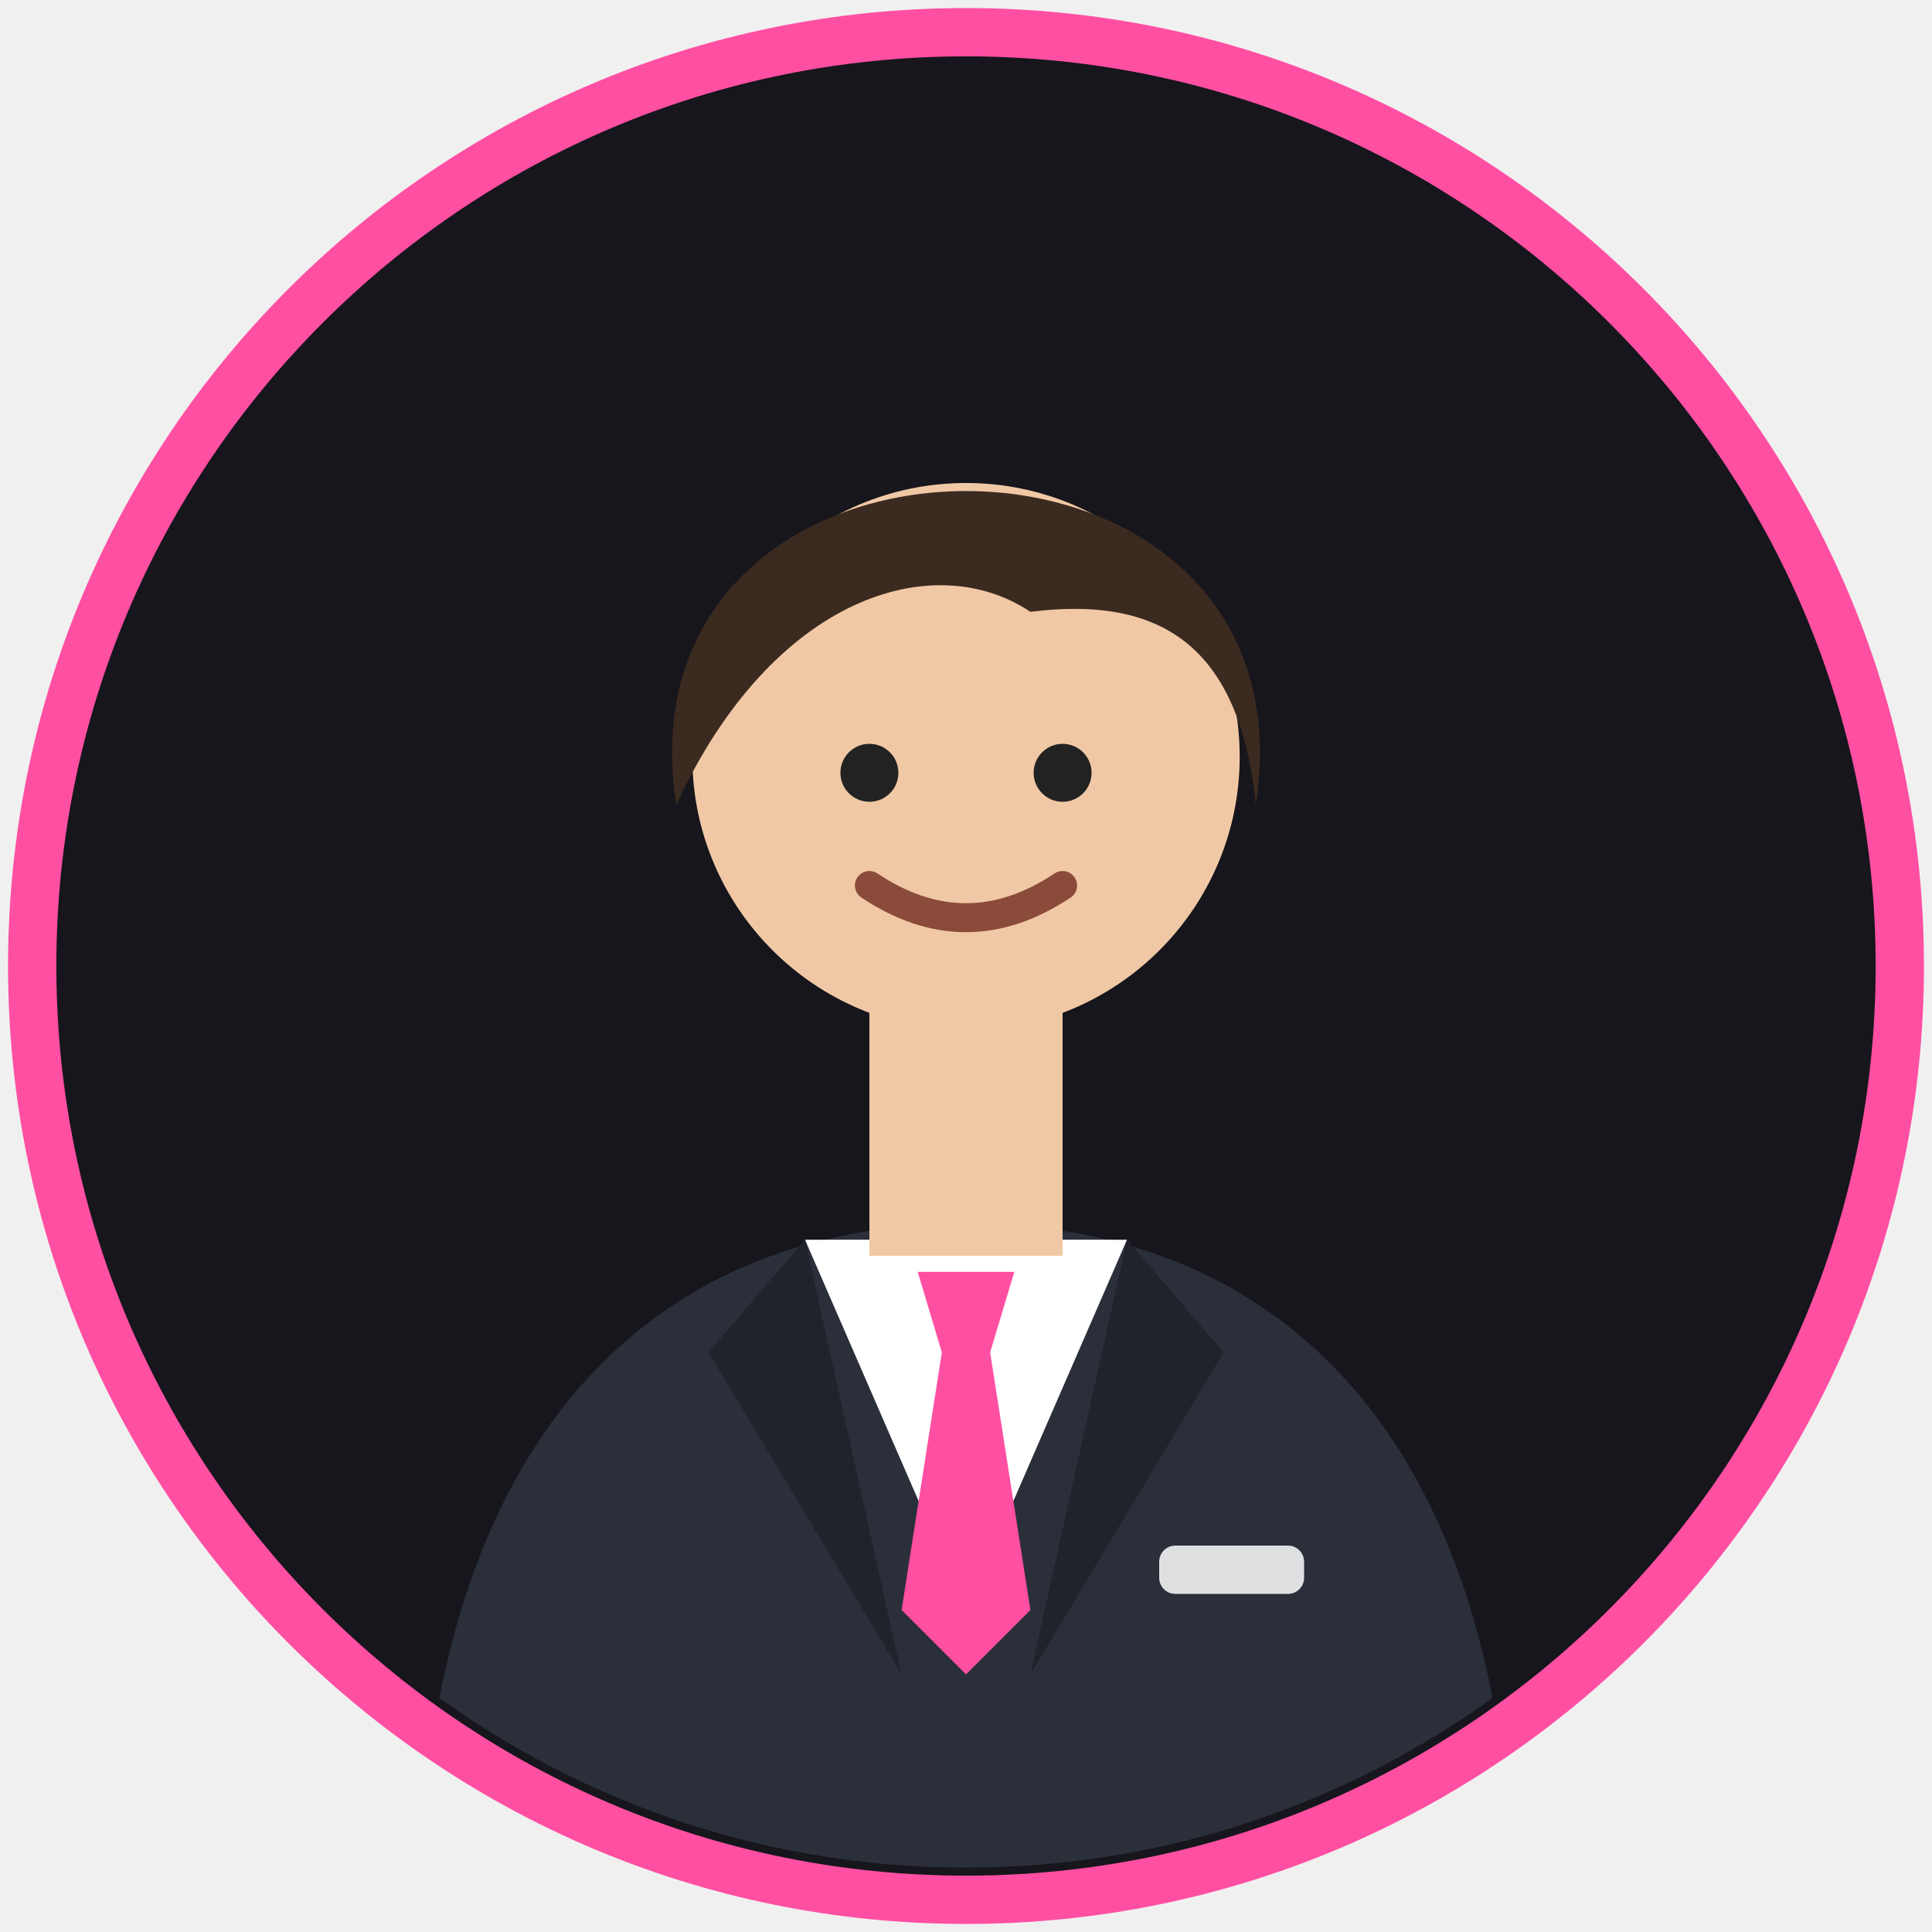
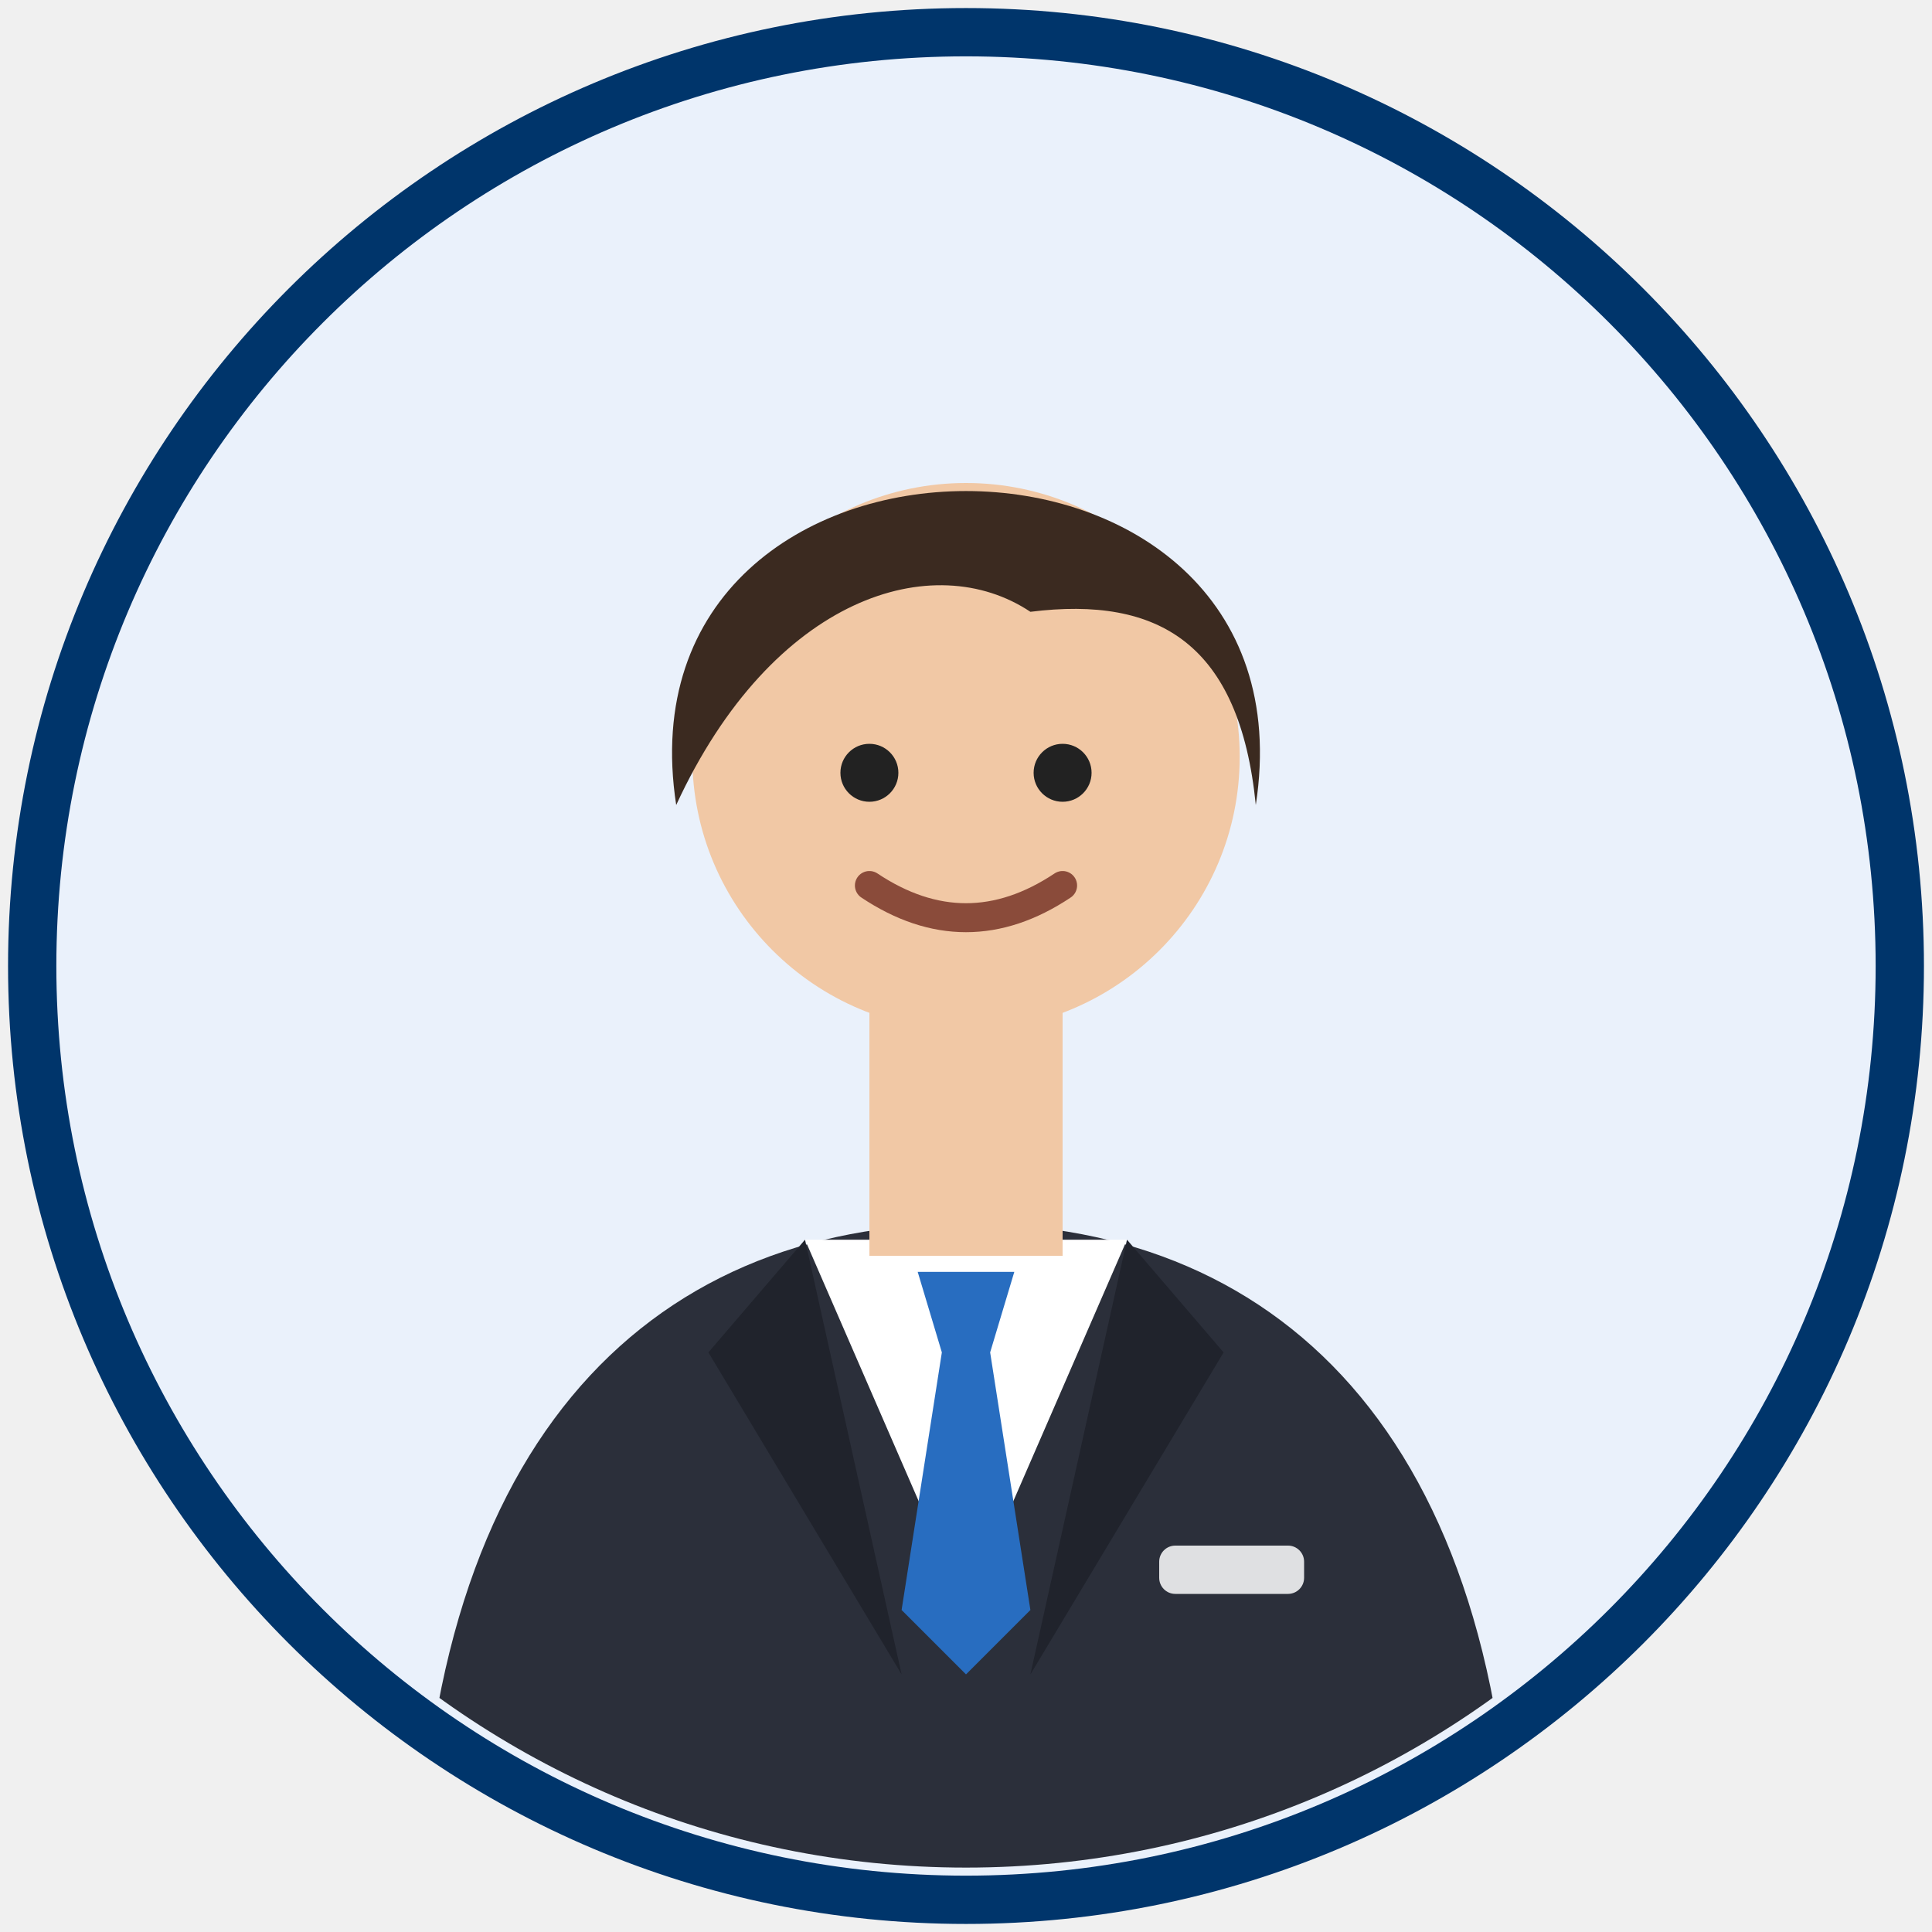
- <svg xmlns="http://www.w3.org/2000/svg" viewBox="0 0 120 120" role="img" aria-label="Boss: in a suit and tie">
-   <circle cx="60" cy="60" r="58" fill="#16161c" stroke="#ff4fa3" stroke-width="3" />
+ <svg xmlns="http://www.w3.org/2000/svg" viewBox="0 0 120 120" role="img" aria-label="Boss: in a suit with a Yale-blue tie">
+   <circle cx="60" cy="60" r="58" fill="#eaf1fb" stroke="#00356b" stroke-width="3" />
  <clipPath id="c">
    <circle cx="60" cy="60" r="56" />
  </clipPath>
  <g clip-path="url(#c)">
    <path d="M26,120 C26,90 40,76 60,76 C80,76 94,90 94,120 Z" fill="#2b2f3a" />
    <path d="M50,77 L60,100 L70,77 Z" fill="#ffffff" />
-     <path d="M57,79 L63,79 L61.5,84 L64,100 L60,104 L56,100 L58.5,84 Z" fill="#ff4fa3" />
+     <path d="M57,79 L63,79 L61.5,84 L64,100 L60,104 L56,100 L58.5,84 Z" fill="#286dc0" />
    <path d="M50,77 L44,84 L56,104 Z M70,77 L76,84 L64,104 Z" fill="#20232c" />
    <rect x="72" y="96" width="9" height="3" rx="1" fill="#ffffff" opacity=".85" />
    <rect x="54" y="60" width="12" height="18" fill="#f1c8a5" />
    <circle cx="60" cy="47" r="17" fill="#f1c8a5" />
    <path d="M42,50 C38,24 82,24 78,50 C77,40 72,37 64,38 C58,34 48,37 42,50 Z" fill="#3b2a20" />
    <circle cx="54" cy="48" r="1.8" fill="#222" />
    <circle cx="66" cy="48" r="1.8" fill="#222" />
    <path d="M54,55 Q60,59 66,55" stroke="#8a4b3a" stroke-width="1.8" fill="none" stroke-linecap="round" />
  </g>
</svg>
